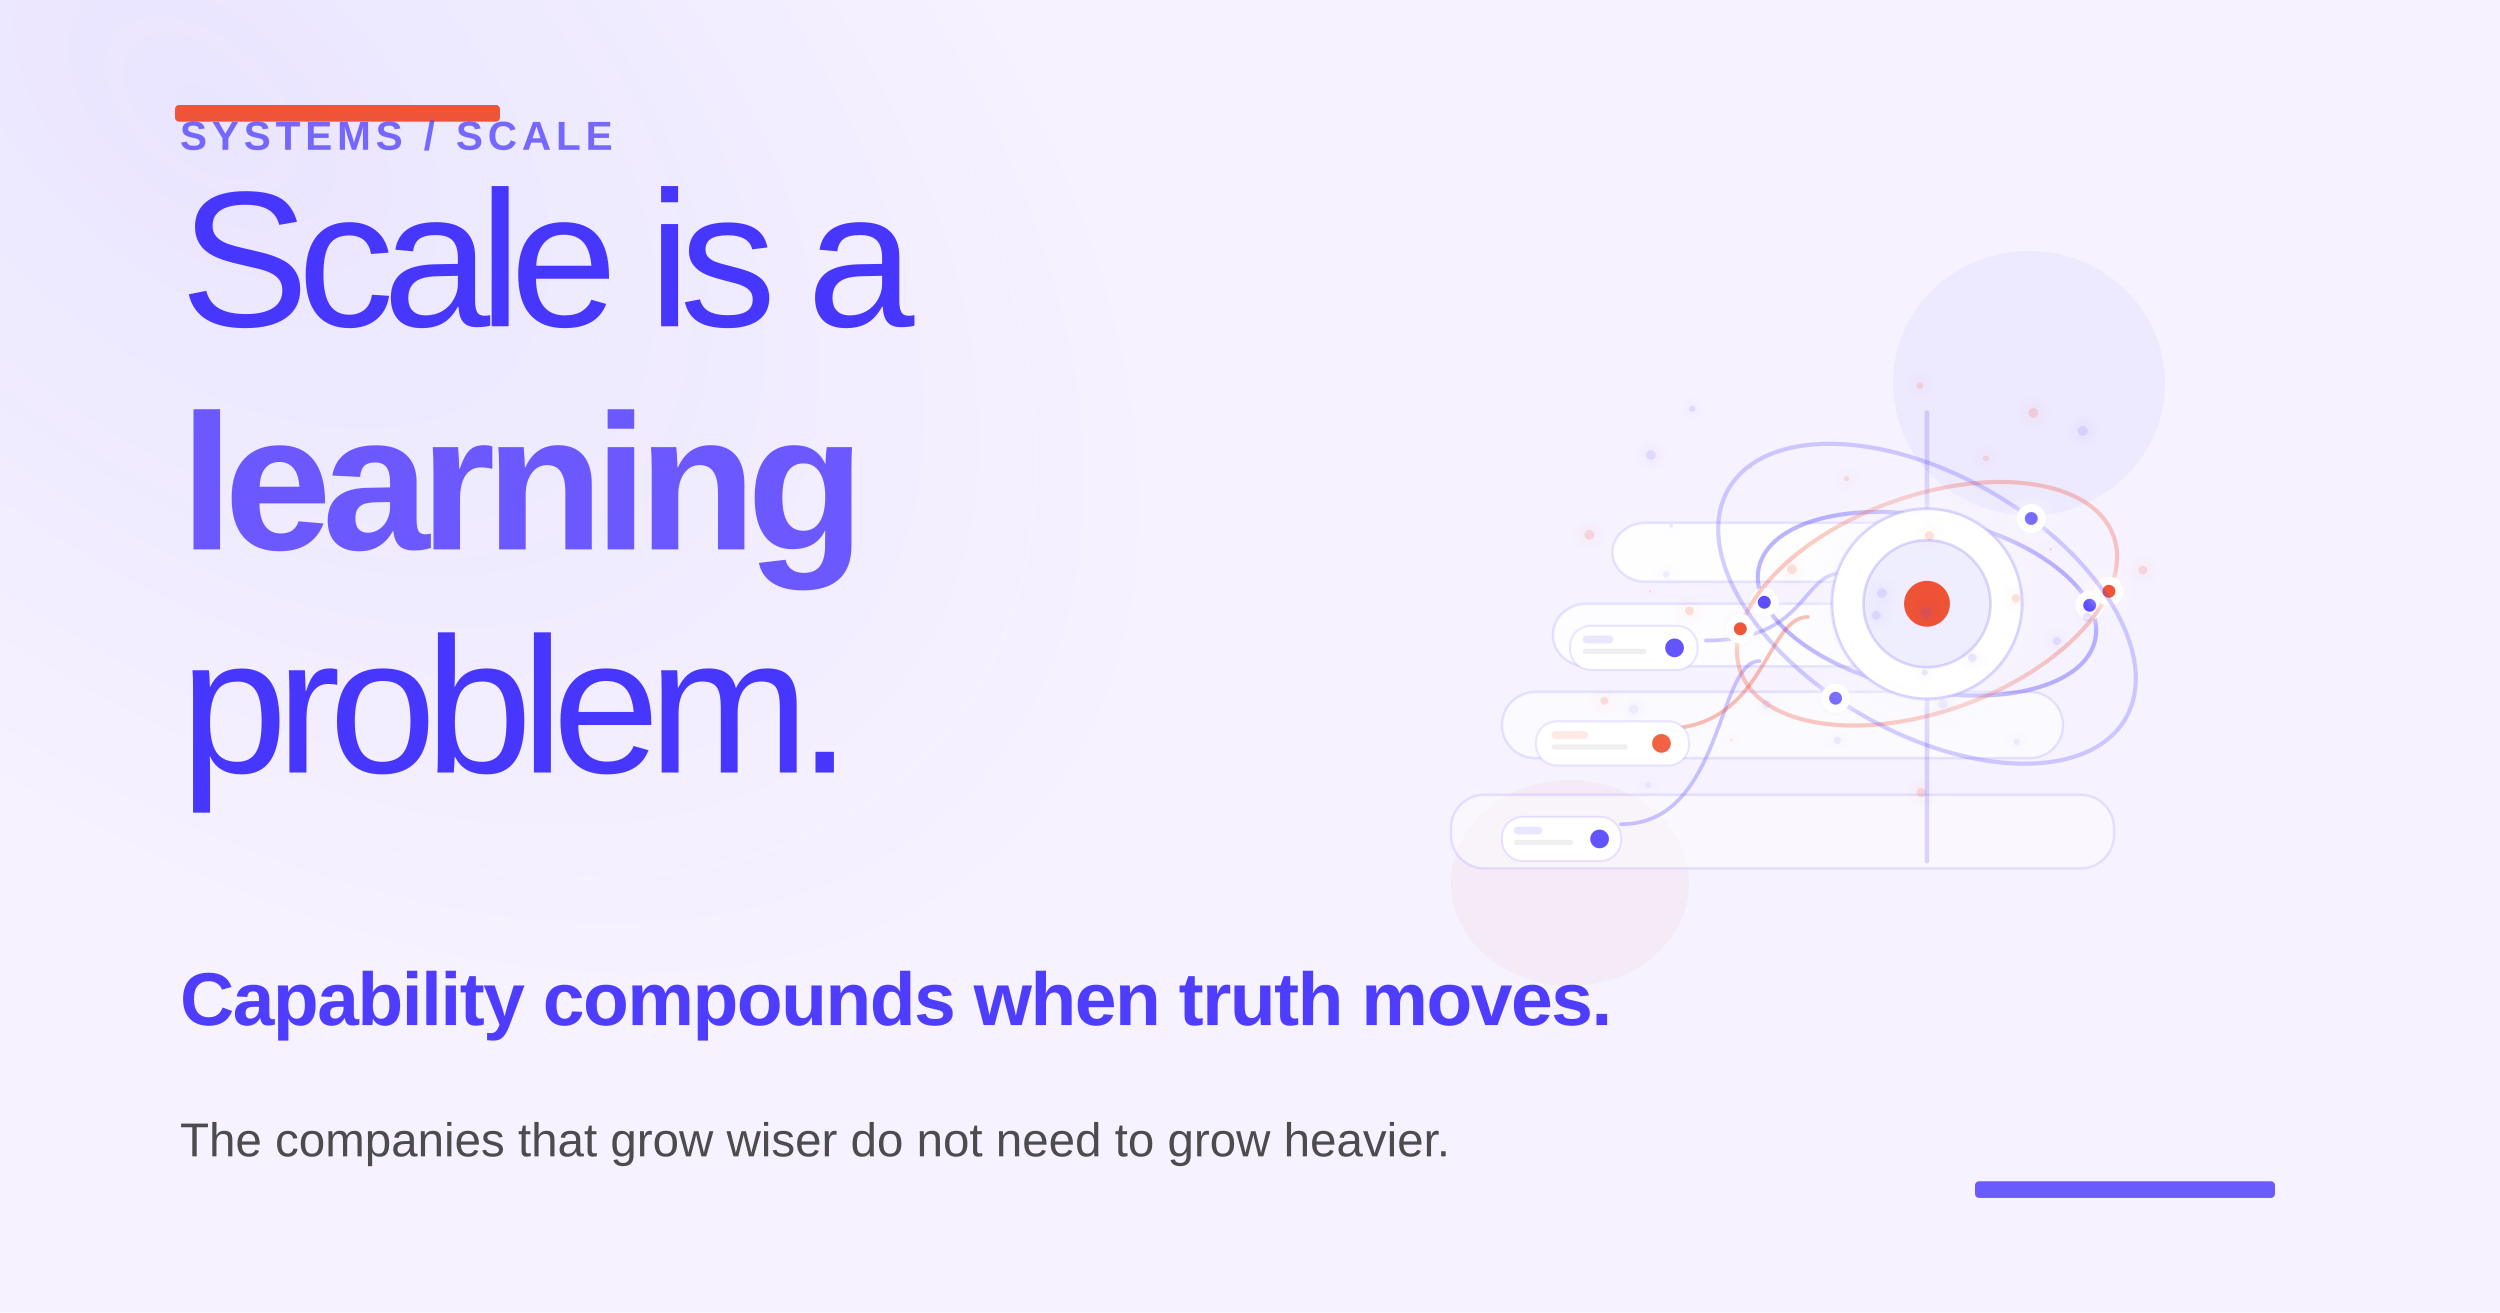
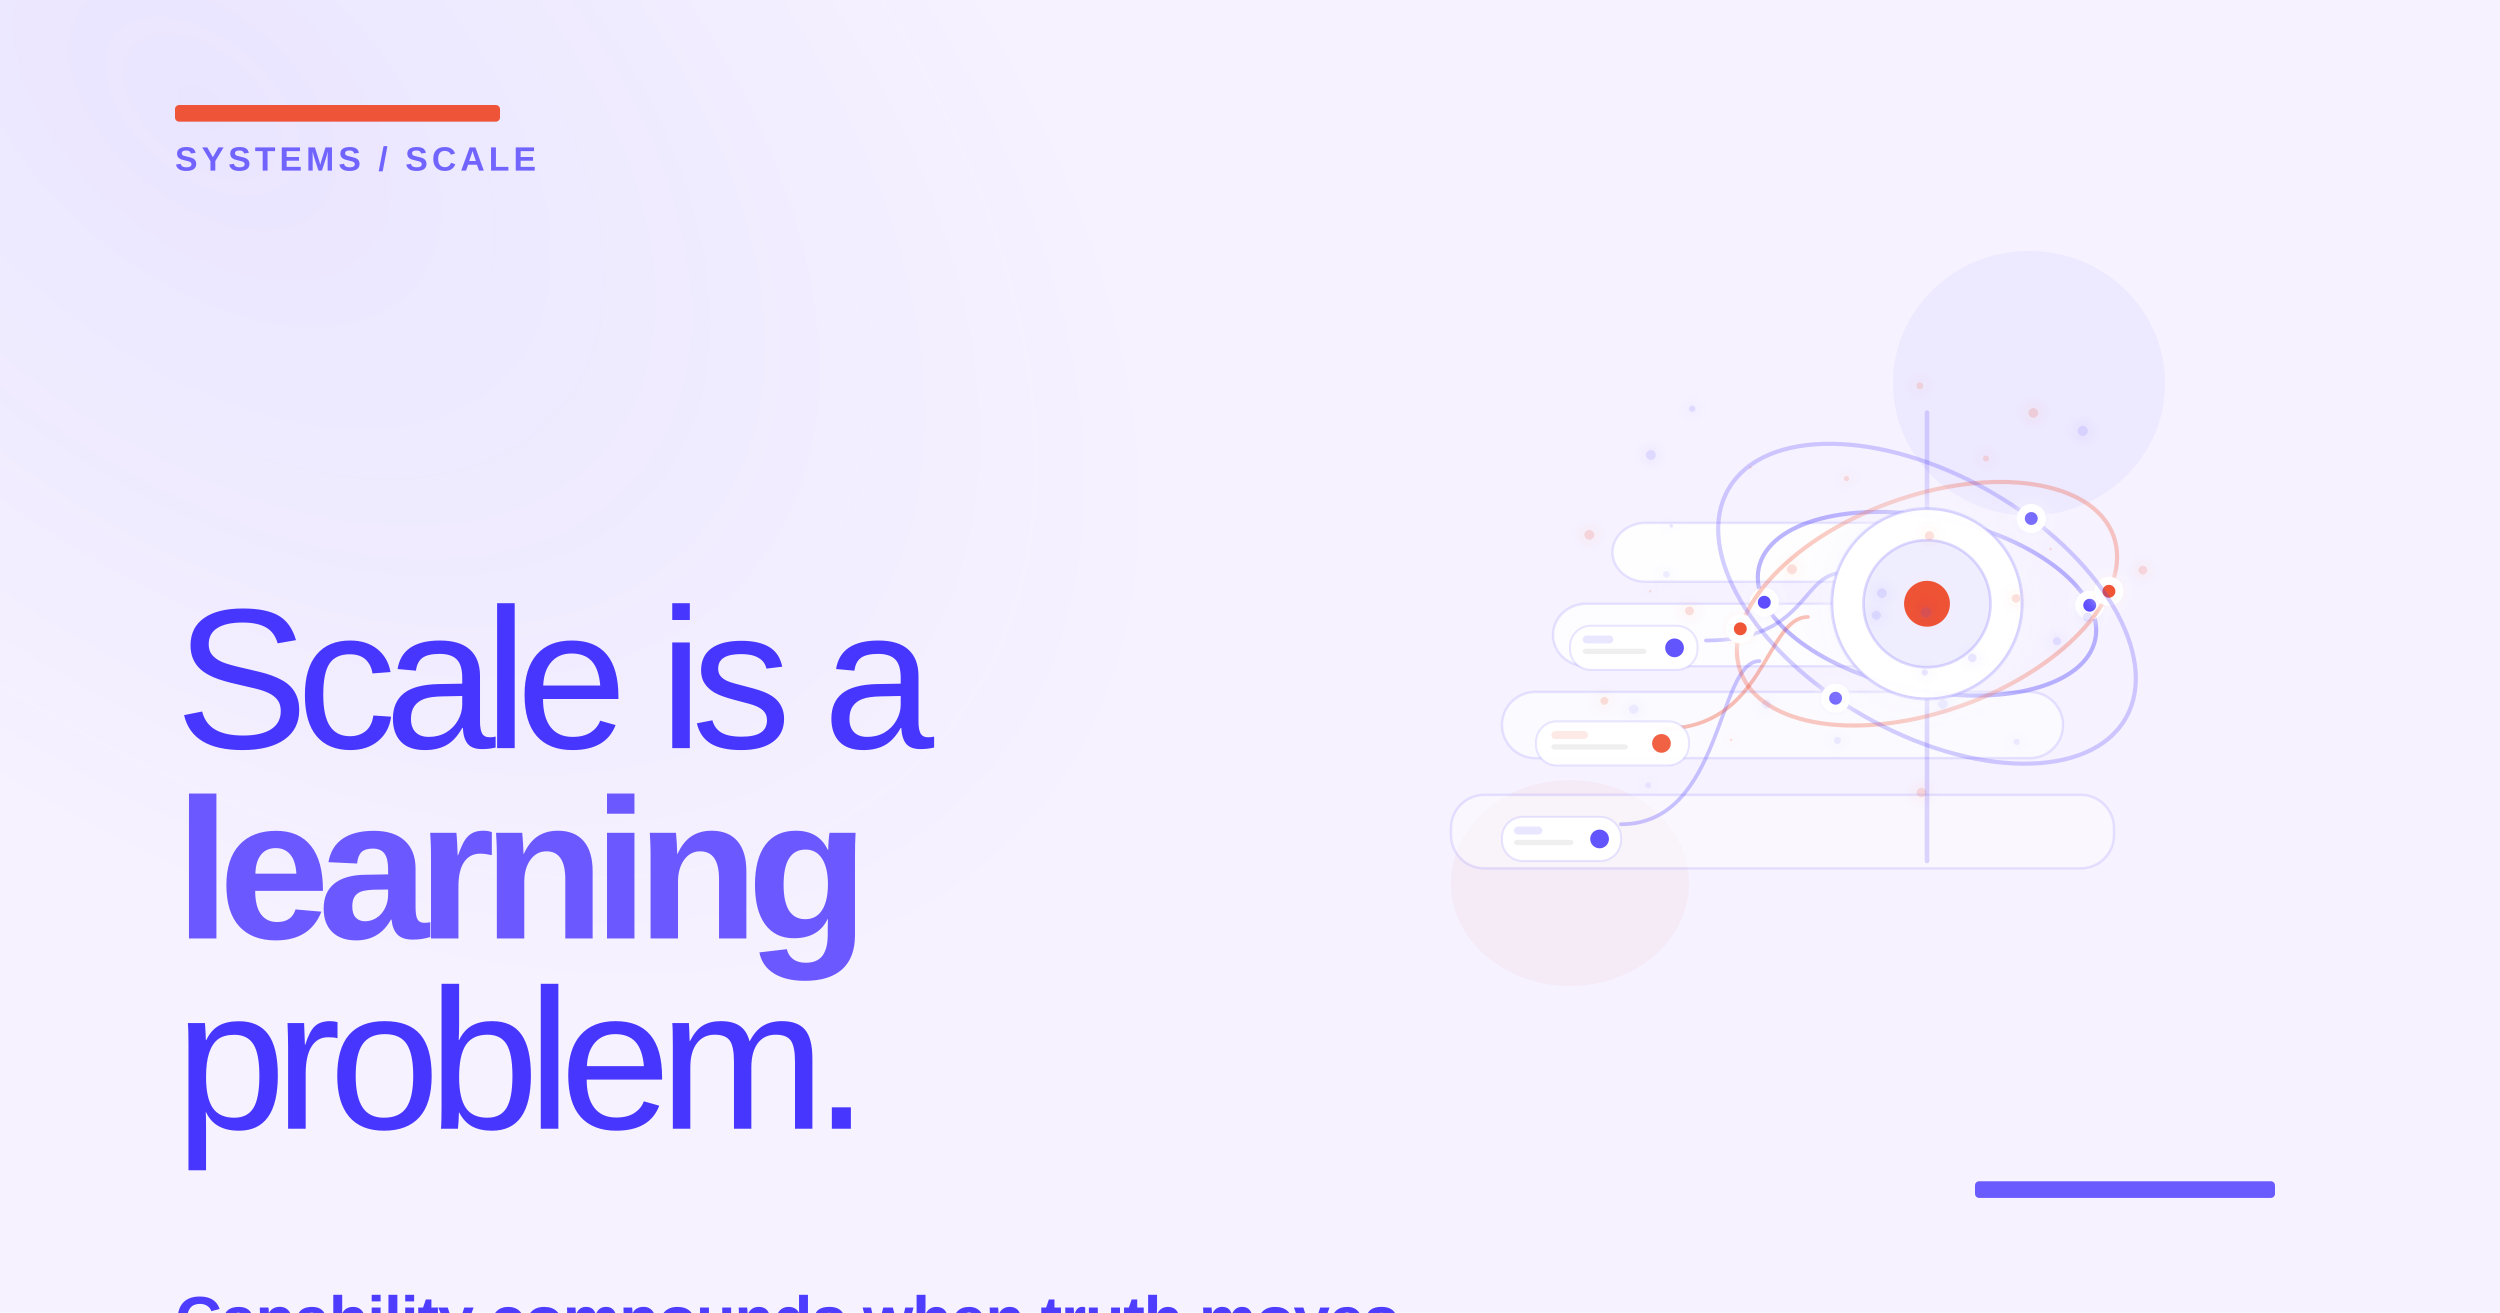
<svg xmlns="http://www.w3.org/2000/svg" width="1200" height="630" viewBox="0 0 1200 630" fill="none">
  <defs>
    <linearGradient id="bgGradient" x1="0" y1="0" x2="1200" y2="630">
      <stop offset="0%" stop-color="#F6F2FF" />
      <stop offset="42%" stop-color="#EEE9FF" />
      <stop offset="100%" stop-color="#E7E2FF" />
    </linearGradient>
    <radialGradient id="violetGlow" cx="0" cy="0" r="1" gradientUnits="userSpaceOnUse" gradientTransform="translate(96 50.4) rotate(40) scale(540 327.6)">
      <stop offset="0%" stop-color="#4736FE" stop-opacity="0.9" />
      <stop offset="100%" stop-color="#4736FE" stop-opacity="0" />
    </radialGradient>
    <radialGradient id="emberGlow" cx="0" cy="0" r="1" gradientUnits="userSpaceOnUse" gradientTransform="translate(1008 390.6) rotate(210) scale(336 239.4)">
      <stop offset="0%" stop-color="#EF4523" stop-opacity="0.65" />
      <stop offset="100%" stop-color="#EF4523" stop-opacity="0" />
    </radialGradient>
    <filter id="softGlow" x="-40%" y="-40%" width="180%" height="180%">
      <feGaussianBlur stdDeviation="10" result="blur" />
      <feMerge>
        <feMergeNode in="blur" />
        <feMergeNode in="SourceGraphic" />
      </feMerge>
    </filter>
    <filter id="fineGlow" x="-30%" y="-30%" width="160%" height="160%">
      <feGaussianBlur stdDeviation="3" result="blur" />
      <feMerge>
        <feMergeNode in="blur" />
        <feMergeNode in="SourceGraphic" />
      </feMerge>
    </filter>
  </defs>
  <rect width="1200" height="630" fill="url(#bgGradient)" />
  <rect width="1200" height="630" fill="url(#violetGlow)" opacity="0.08" />
  <rect x="84" y="50.4" width="156" height="8" rx="2" fill="rgba(239,69,35,0.9)" />
  <rect x="948" y="567" width="144" height="8" rx="2" fill="rgba(71,54,254,0.8)" />
  <g>
    <ellipse cx="973.92" cy="183.96" rx="65.28" ry="63.504" fill="rgba(71,54,254,0.05)" />
    <ellipse cx="753.6" cy="423.864" rx="57.12" ry="49.392" fill="rgba(239,69,35,0.04)" />
    <rect x="696.48" y="381.528" width="318.24" height="35.28" rx="16" fill="rgba(255,255,255,0.42)" stroke="rgba(71,54,254,0.12)" stroke-width="1.2" />
    <rect x="720.96" y="332.136" width="269.28" height="31.752" rx="16" fill="rgba(255,255,255,0.58)" stroke="rgba(71,54,254,0.12)" stroke-width="1.2" />
    <rect x="745.44" y="289.8" width="220.32" height="29.988" rx="16" fill="rgba(255,255,255,0.74)" stroke="rgba(71,54,254,0.12)" stroke-width="1.2" />
    <rect x="774" y="250.992" width="171.36" height="28.224" rx="16" fill="rgba(255,255,255,0.9)" stroke="rgba(71,54,254,0.12)" stroke-width="1.2" />
    <path d="M 778.08 395.64 C 827.04 395.64, 824.122 317.318, 844.522 317.318" stroke="rgba(71,54,254,0.28)" stroke-width="1.8" fill="none" stroke-linecap="round" />
    <path d="M 798.48 349.776 C 847.44 349.776, 847.406 296.15, 867.806 296.15" stroke="rgba(239,69,35,0.34)" stroke-width="1.8" fill="none" stroke-linecap="round" />
    <path d="M 818.88 307.44 C 867.84 307.44, 864.341 274.982, 884.741 274.982" stroke="rgba(71,54,254,0.28)" stroke-width="1.8" fill="none" stroke-linecap="round" />
    <g>
      <rect x="720.96" y="392.112" width="57.12" height="21.168" rx="10" fill="rgba(255,255,255,0.96)" stroke="rgba(71,54,254,0.12)" stroke-width="1" />
      <rect x="726.672" y="396.769" width="13.709" height="3.81" rx="1.905" fill="rgba(71,54,254,0.12)" />
      <rect x="726.672" y="403.119" width="28.56" height="2.54" rx="1.482" fill="rgba(22,22,22,0.07)" />
      <circle cx="767.798" cy="402.696" r="4.5" fill="rgba(71,54,254,0.84)" />
    </g>
    <g>
      <rect x="737.28" y="346.248" width="73.44" height="21.168" rx="10" fill="rgba(255,255,255,0.96)" stroke="rgba(71,54,254,0.12)" stroke-width="1" />
      <rect x="744.624" y="350.905" width="17.626" height="3.81" rx="1.905" fill="rgba(239,69,35,0.12)" />
      <rect x="744.624" y="357.255" width="36.72" height="2.54" rx="1.482" fill="rgba(22,22,22,0.07)" />
      <circle cx="797.501" cy="356.832" r="4.5" fill="rgba(239,69,35,0.84)" />
    </g>
    <g>
      <rect x="753.6" y="300.384" width="61.2" height="21.168" rx="10" fill="rgba(255,255,255,0.96)" stroke="rgba(71,54,254,0.12)" stroke-width="1" />
      <rect x="759.72" y="305.041" width="14.688" height="3.81" rx="1.905" fill="rgba(71,54,254,0.12)" />
      <rect x="759.72" y="311.391" width="30.6" height="2.54" rx="1.482" fill="rgba(22,22,22,0.07)" />
      <circle cx="803.784" cy="310.968" r="4.5" fill="rgba(71,54,254,0.84)" />
    </g>
    <path d="M 924.96 198.072 L 924.96 413.28" stroke="rgba(71,54,254,0.18)" stroke-width="2.2" stroke-linecap="round" />
    <ellipse cx="924.96" cy="289.8" rx="82.555" ry="41.489" transform="rotate(12 924.96 289.8)" fill="none" stroke="rgba(71,54,254,0.36)" stroke-width="2" />
    <g filter="url(#fineGlow)">
      <circle cx="1003.063" cy="290.512" r="7" fill="rgba(255,255,255,0.96)" />
      <circle cx="1003.063" cy="290.512" r="3.1" fill="rgba(71,54,254,0.88)" />
    </g>
    <g filter="url(#fineGlow)">
      <circle cx="846.857" cy="289.088" r="7" fill="rgba(255,255,255,0.96)" />
      <circle cx="846.857" cy="289.088" r="3.1" fill="rgba(71,54,254,0.88)" />
    </g>
    <ellipse cx="924.96" cy="289.8" rx="95.256" ry="51.65" transform="rotate(-20 924.96 289.8)" fill="none" stroke="rgba(239,69,35,0.28)" stroke-width="2" />
    <g filter="url(#fineGlow)">
      <circle cx="1012.287" cy="283.82" r="7" fill="rgba(255,255,255,0.96)" />
      <circle cx="1012.287" cy="283.82" r="3.1" fill="rgba(239,69,35,0.92)" />
    </g>
    <g filter="url(#fineGlow)">
      <circle cx="835.349" cy="301.826" r="7" fill="rgba(255,255,255,0.96)" />
      <circle cx="835.349" cy="301.826" r="3.1" fill="rgba(239,69,35,0.92)" />
    </g>
    <ellipse cx="924.96" cy="289.8" rx="110.074" ry="61.811" transform="rotate(30 924.96 289.8)" fill="none" stroke="rgba(71,54,254,0.24)" stroke-width="2" />
    <g filter="url(#fineGlow)">
      <circle cx="881.089" cy="335.149" r="7" fill="rgba(255,255,255,0.96)" />
      <circle cx="881.089" cy="335.149" r="3.1" fill="rgba(71,54,254,0.74)" />
    </g>
    <g filter="url(#fineGlow)">
      <circle cx="975.009" cy="248.883" r="7" fill="rgba(255,255,255,0.96)" />
      <circle cx="975.009" cy="248.883" r="3.1" fill="rgba(71,54,254,0.74)" />
    </g>
    <g filter="url(#softGlow)">
      <circle cx="924.96" cy="289.8" r="45.723" fill="rgba(255,255,255,0.95)" stroke="rgba(71,54,254,0.22)" stroke-width="1.5" />
      <circle cx="924.96" cy="289.8" r="30.482" fill="rgba(71,54,254,0.08)" stroke="rgba(71,54,254,0.18)" stroke-width="1.32" />
      <circle cx="924.96" cy="289.8" r="11.007" fill="rgba(239,69,35,0.92)" />
    </g>
    <g filter="url(#fineGlow)">
      <circle cx="984.29" cy="263.53" r="0.60" fill="rgba(239,69,35,0.16)" />
      <circle cx="791.14" cy="376.91" r="1.30" fill="rgba(71,54,254,0.08)" />
      <circle cx="924.50" cy="294.01" r="2.58" fill="rgba(71,54,254,0.12)" />
      <circle cx="792.41" cy="218.40" r="2.40" fill="rgba(71,54,254,0.12)" />
      <circle cx="1028.59" cy="273.67" r="2.11" fill="rgba(239,69,35,0.16)" />
      <circle cx="770.12" cy="336.41" r="1.89" fill="rgba(239,69,35,0.16)" />
      <circle cx="812.25" cy="196.24" r="1.51" fill="rgba(71,54,254,0.12)" />
      <circle cx="999.72" cy="206.84" r="2.46" fill="rgba(71,54,254,0.12)" />
      <circle cx="830.90" cy="355.09" r="0.60" fill="rgba(239,69,35,0.16)" />
      <circle cx="967.97" cy="356.12" r="1.46" fill="rgba(71,54,254,0.08)" />
      <circle cx="976.00" cy="198.19" r="2.32" fill="rgba(239,69,35,0.16)" />
      <circle cx="903.31" cy="284.74" r="2.37" fill="rgba(71,54,254,0.12)" />
      <circle cx="923.88" cy="322.73" r="1.49" fill="rgba(71,54,254,0.12)" />
      <circle cx="987.35" cy="307.78" r="2.00" fill="rgba(71,54,254,0.12)" />
      <circle cx="900.62" cy="295.35" r="2.20" fill="rgba(71,54,254,0.12)" />
      <circle cx="802.18" cy="252.42" r="0.89" fill="rgba(71,54,254,0.12)" />
      <circle cx="967.67" cy="287.23" r="2.06" fill="rgba(239,69,35,0.16)" />
      <circle cx="922.26" cy="380.42" r="2.25" fill="rgba(239,69,35,0.16)" />
      <circle cx="784.20" cy="340.45" r="2.22" fill="rgba(71,54,254,0.08)" />
      <circle cx="881.97" cy="355.43" r="1.68" fill="rgba(71,54,254,0.08)" />
      <circle cx="792.06" cy="283.82" r="0.60" fill="rgba(239,69,35,0.16)" />
      <circle cx="799.85" cy="275.69" r="1.57" fill="rgba(71,54,254,0.08)" />
      <circle cx="810.94" cy="293.23" r="2.10" fill="rgba(239,69,35,0.16)" />
      <circle cx="946.69" cy="315.77" r="2.09" fill="rgba(71,54,254,0.12)" />
      <circle cx="840.30" cy="224.41" r="0.60" fill="rgba(239,69,35,0.16)" />
      <circle cx="1002.00" cy="296.27" r="2.17" fill="rgba(71,54,254,0.12)" />
      <circle cx="921.52" cy="185.16" r="1.63" fill="rgba(239,69,35,0.16)" />
      <circle cx="860.12" cy="273.26" r="2.35" fill="rgba(239,69,35,0.16)" />
      <circle cx="926.13" cy="257.17" r="2.16" fill="rgba(239,69,35,0.16)" />
      <circle cx="762.88" cy="256.73" r="2.35" fill="rgba(239,69,35,0.16)" />
      <circle cx="932.56" cy="337.99" r="2.28" fill="rgba(71,54,254,0.08)" />
      <circle cx="847.84" cy="337.95" r="2.12" fill="rgba(71,54,254,0.08)" />
      <circle cx="886.33" cy="229.75" r="1.23" fill="rgba(239,69,35,0.16)" />
      <circle cx="953.27" cy="220.09" r="1.41" fill="rgba(239,69,35,0.16)" />
    </g>
  </g>
  <g>
-     <text x="86.4" y="71.9" fill="rgba(71,54,254,0.72)" font-size="19.44" font-family="Geist, 'Helvetica Neue', Arial, sans-serif" font-weight="700" letter-spacing="0.12em">SYSTEMS / SCALE</text>
-     <text x="86.4" y="156.6" fill="#4736FE" font-size="92.88" font-family="Geist, 'Helvetica Neue', Arial, sans-serif" font-weight="500" letter-spacing="-0.06em">Scale is a</text>
-     <text x="86.4" y="263.7" fill="#6B58FF" font-size="92.88" font-family="Geist, 'Helvetica Neue', Arial, sans-serif" font-weight="700" letter-spacing="-0.05em">learning</text>
-     <text x="86.4" y="370.8" fill="#4736FE" font-size="92.88" font-family="Geist, 'Helvetica Neue', Arial, sans-serif" font-weight="500" letter-spacing="-0.06em">problem.</text>
-     <text x="86.4" y="492.03" fill="#4736FE" opacity="0.96" font-size="36" font-family="Geist, 'Helvetica Neue', Arial, sans-serif" font-weight="700" letter-spacing="-0.02em">Capability compounds when truth moves.</text>
-     <text x="86.4" y="555.03" fill="#161616" opacity="0.76" font-size="22.8" font-family="Geist, 'Helvetica Neue', Arial, sans-serif" font-weight="500">
-       <tspan x="86.4" dy="0">The companies that grow wiser do not need to grow heavier.</tspan>
+     <text x="84" y="81.9" fill="rgba(71,54,254,0.74)" font-size="16.224" font-family="Geist, 'Helvetica Neue', Arial, sans-serif" font-weight="700" letter-spacing="0.12em">SYSTEMS / SCALE</text>
+     <text x="84" y="359.1" fill="#4736FE" font-size="96" font-family="Geist, 'Helvetica Neue', Arial, sans-serif" font-weight="400" letter-spacing="-0.06em">Scale is a</text>
+     <text x="84" y="450.45" fill="#6B58FF" font-size="96" font-family="Geist, 'Helvetica Neue', Arial, sans-serif" font-weight="700" letter-spacing="-0.06em">learning</text>
+     <text x="84" y="541.8" fill="#4736FE" font-size="96" font-family="Geist, 'Helvetica Neue', Arial, sans-serif" font-weight="400" letter-spacing="-0.06em">problem.</text>
+     <text x="84" y="644.112" fill="#4736FE" opacity="0.96" font-size="31.2" font-family="Geist, 'Helvetica Neue', Arial, sans-serif" font-weight="700" letter-spacing="-0.02em">Capability compounds when truth moves.</text>
+     <text x="84" y="691.362" fill="#161616" opacity="0.78" font-size="21.6" font-family="Geist, 'Helvetica Neue', Arial, sans-serif" font-weight="500">
+       <tspan x="84" dy="0">The companies that grow wiser do not need to grow heavier.</tspan>
    </text>
  </g>
</svg>
